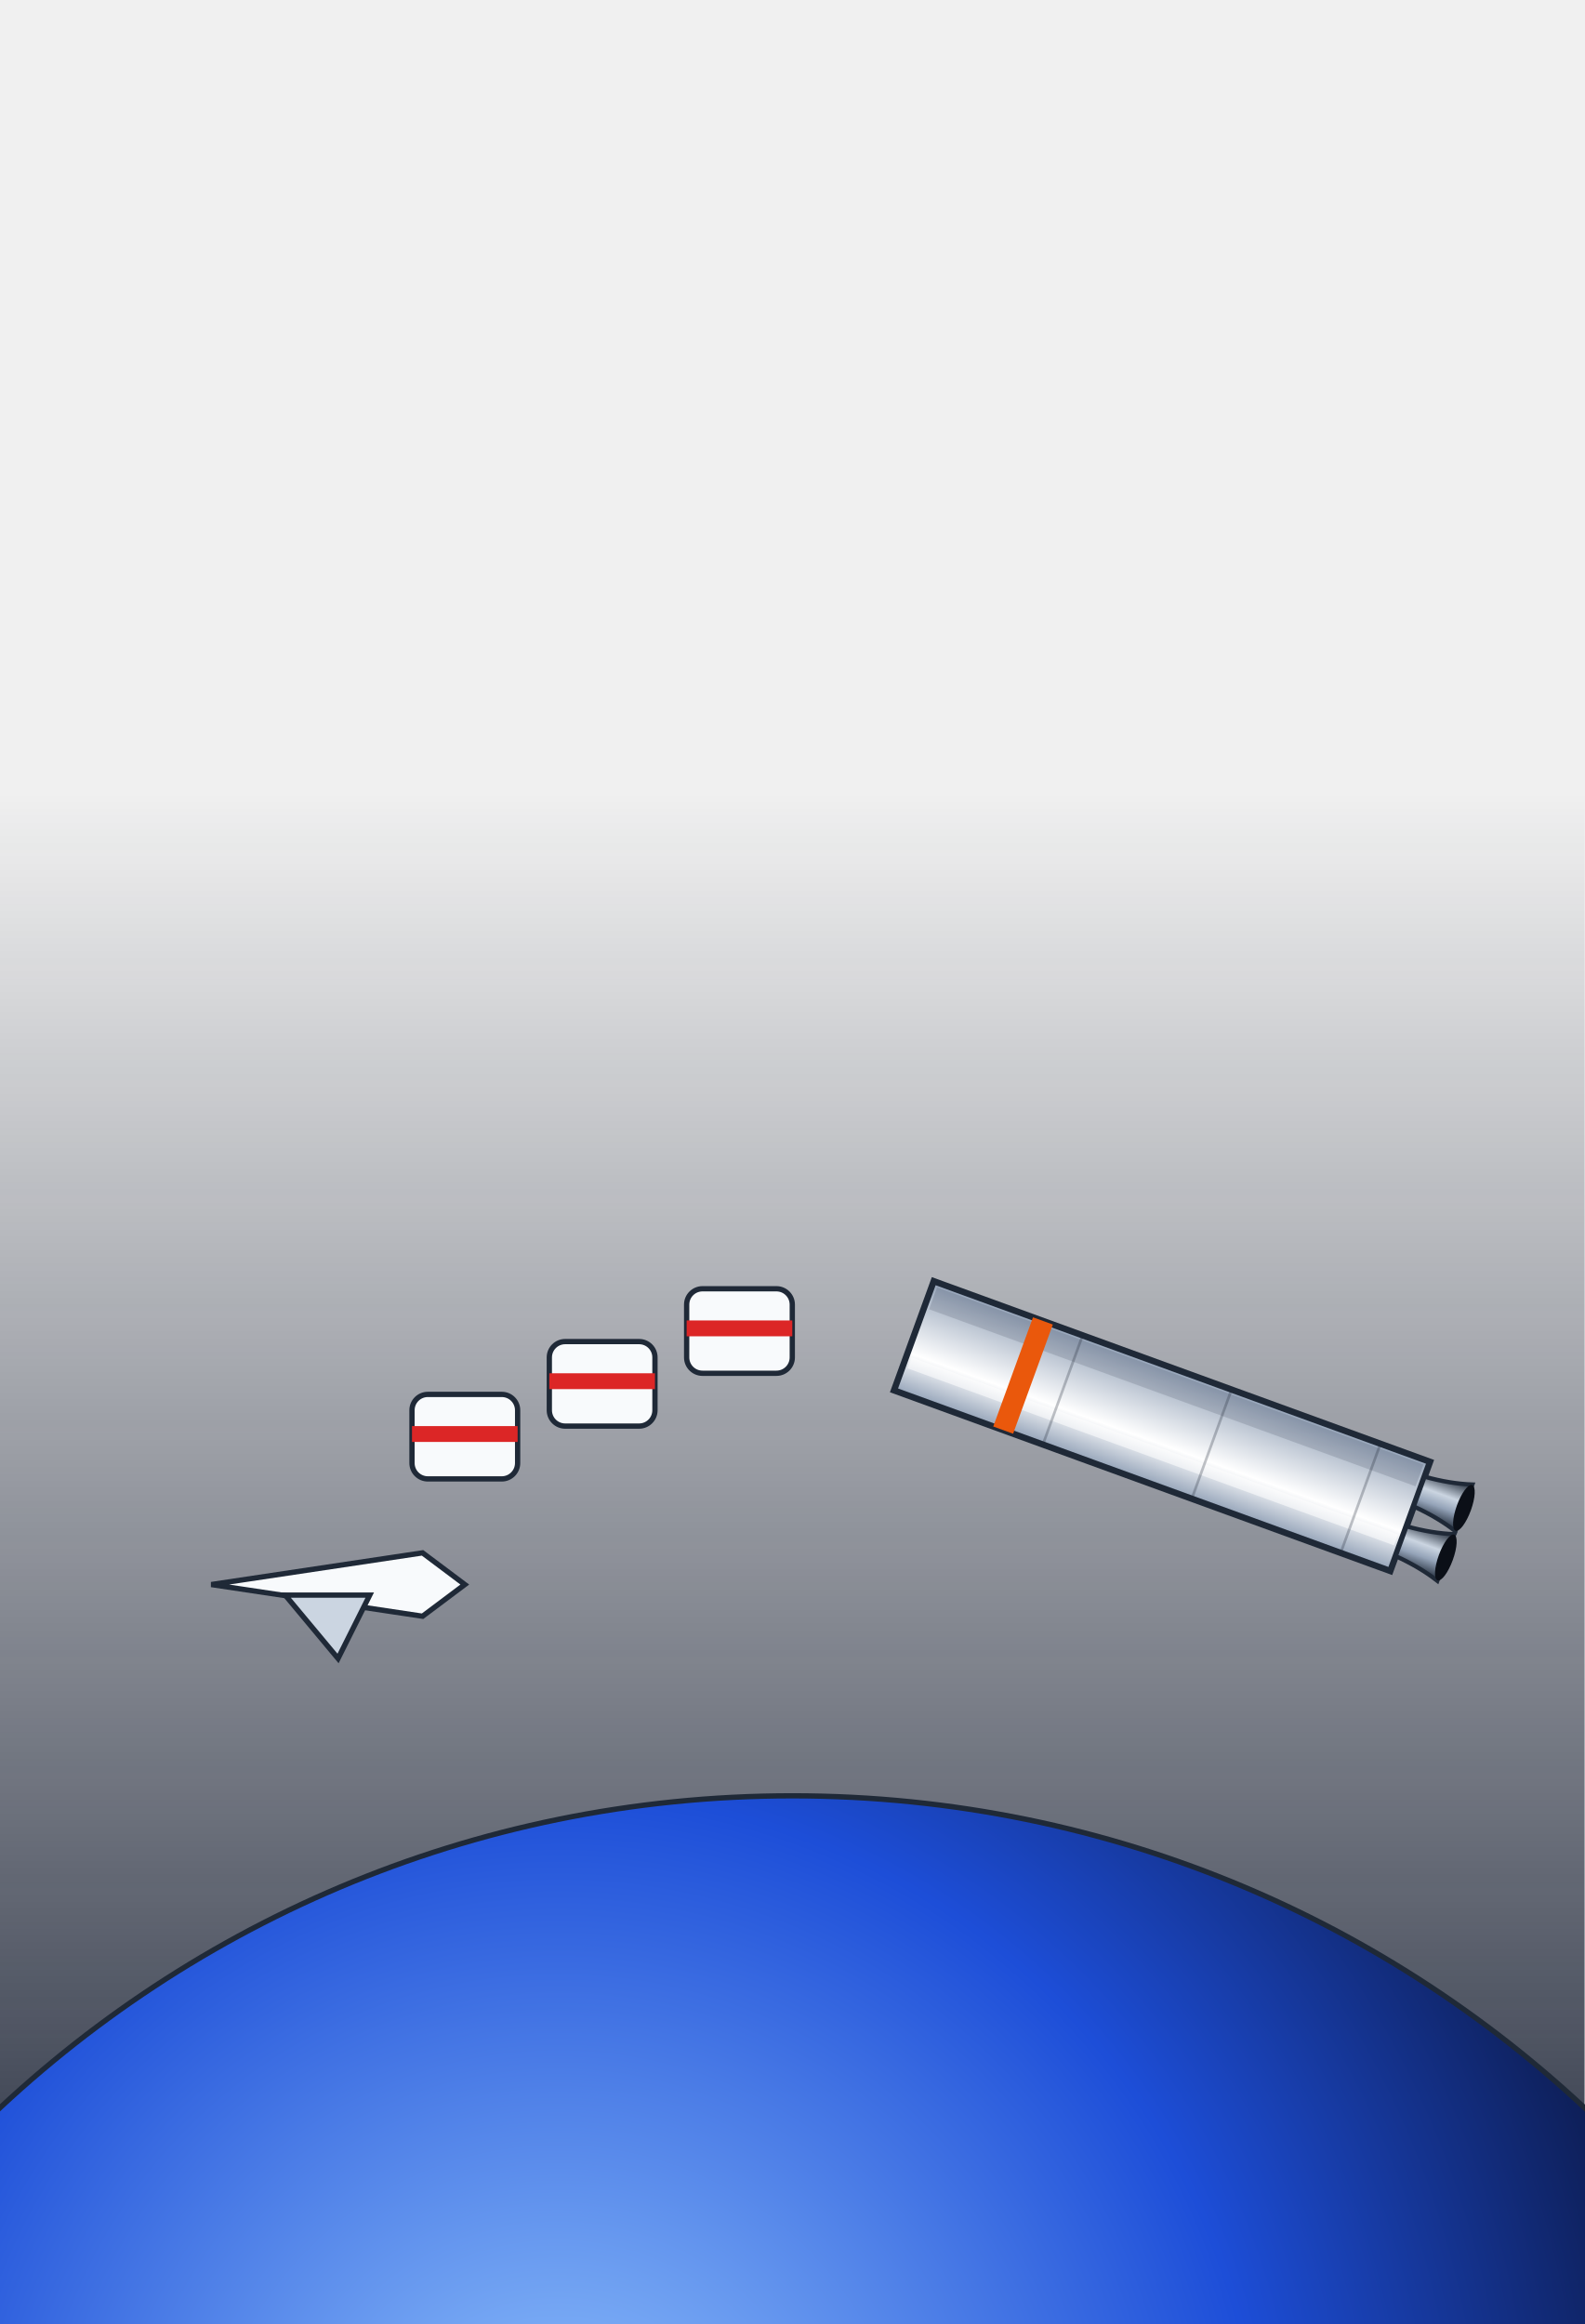
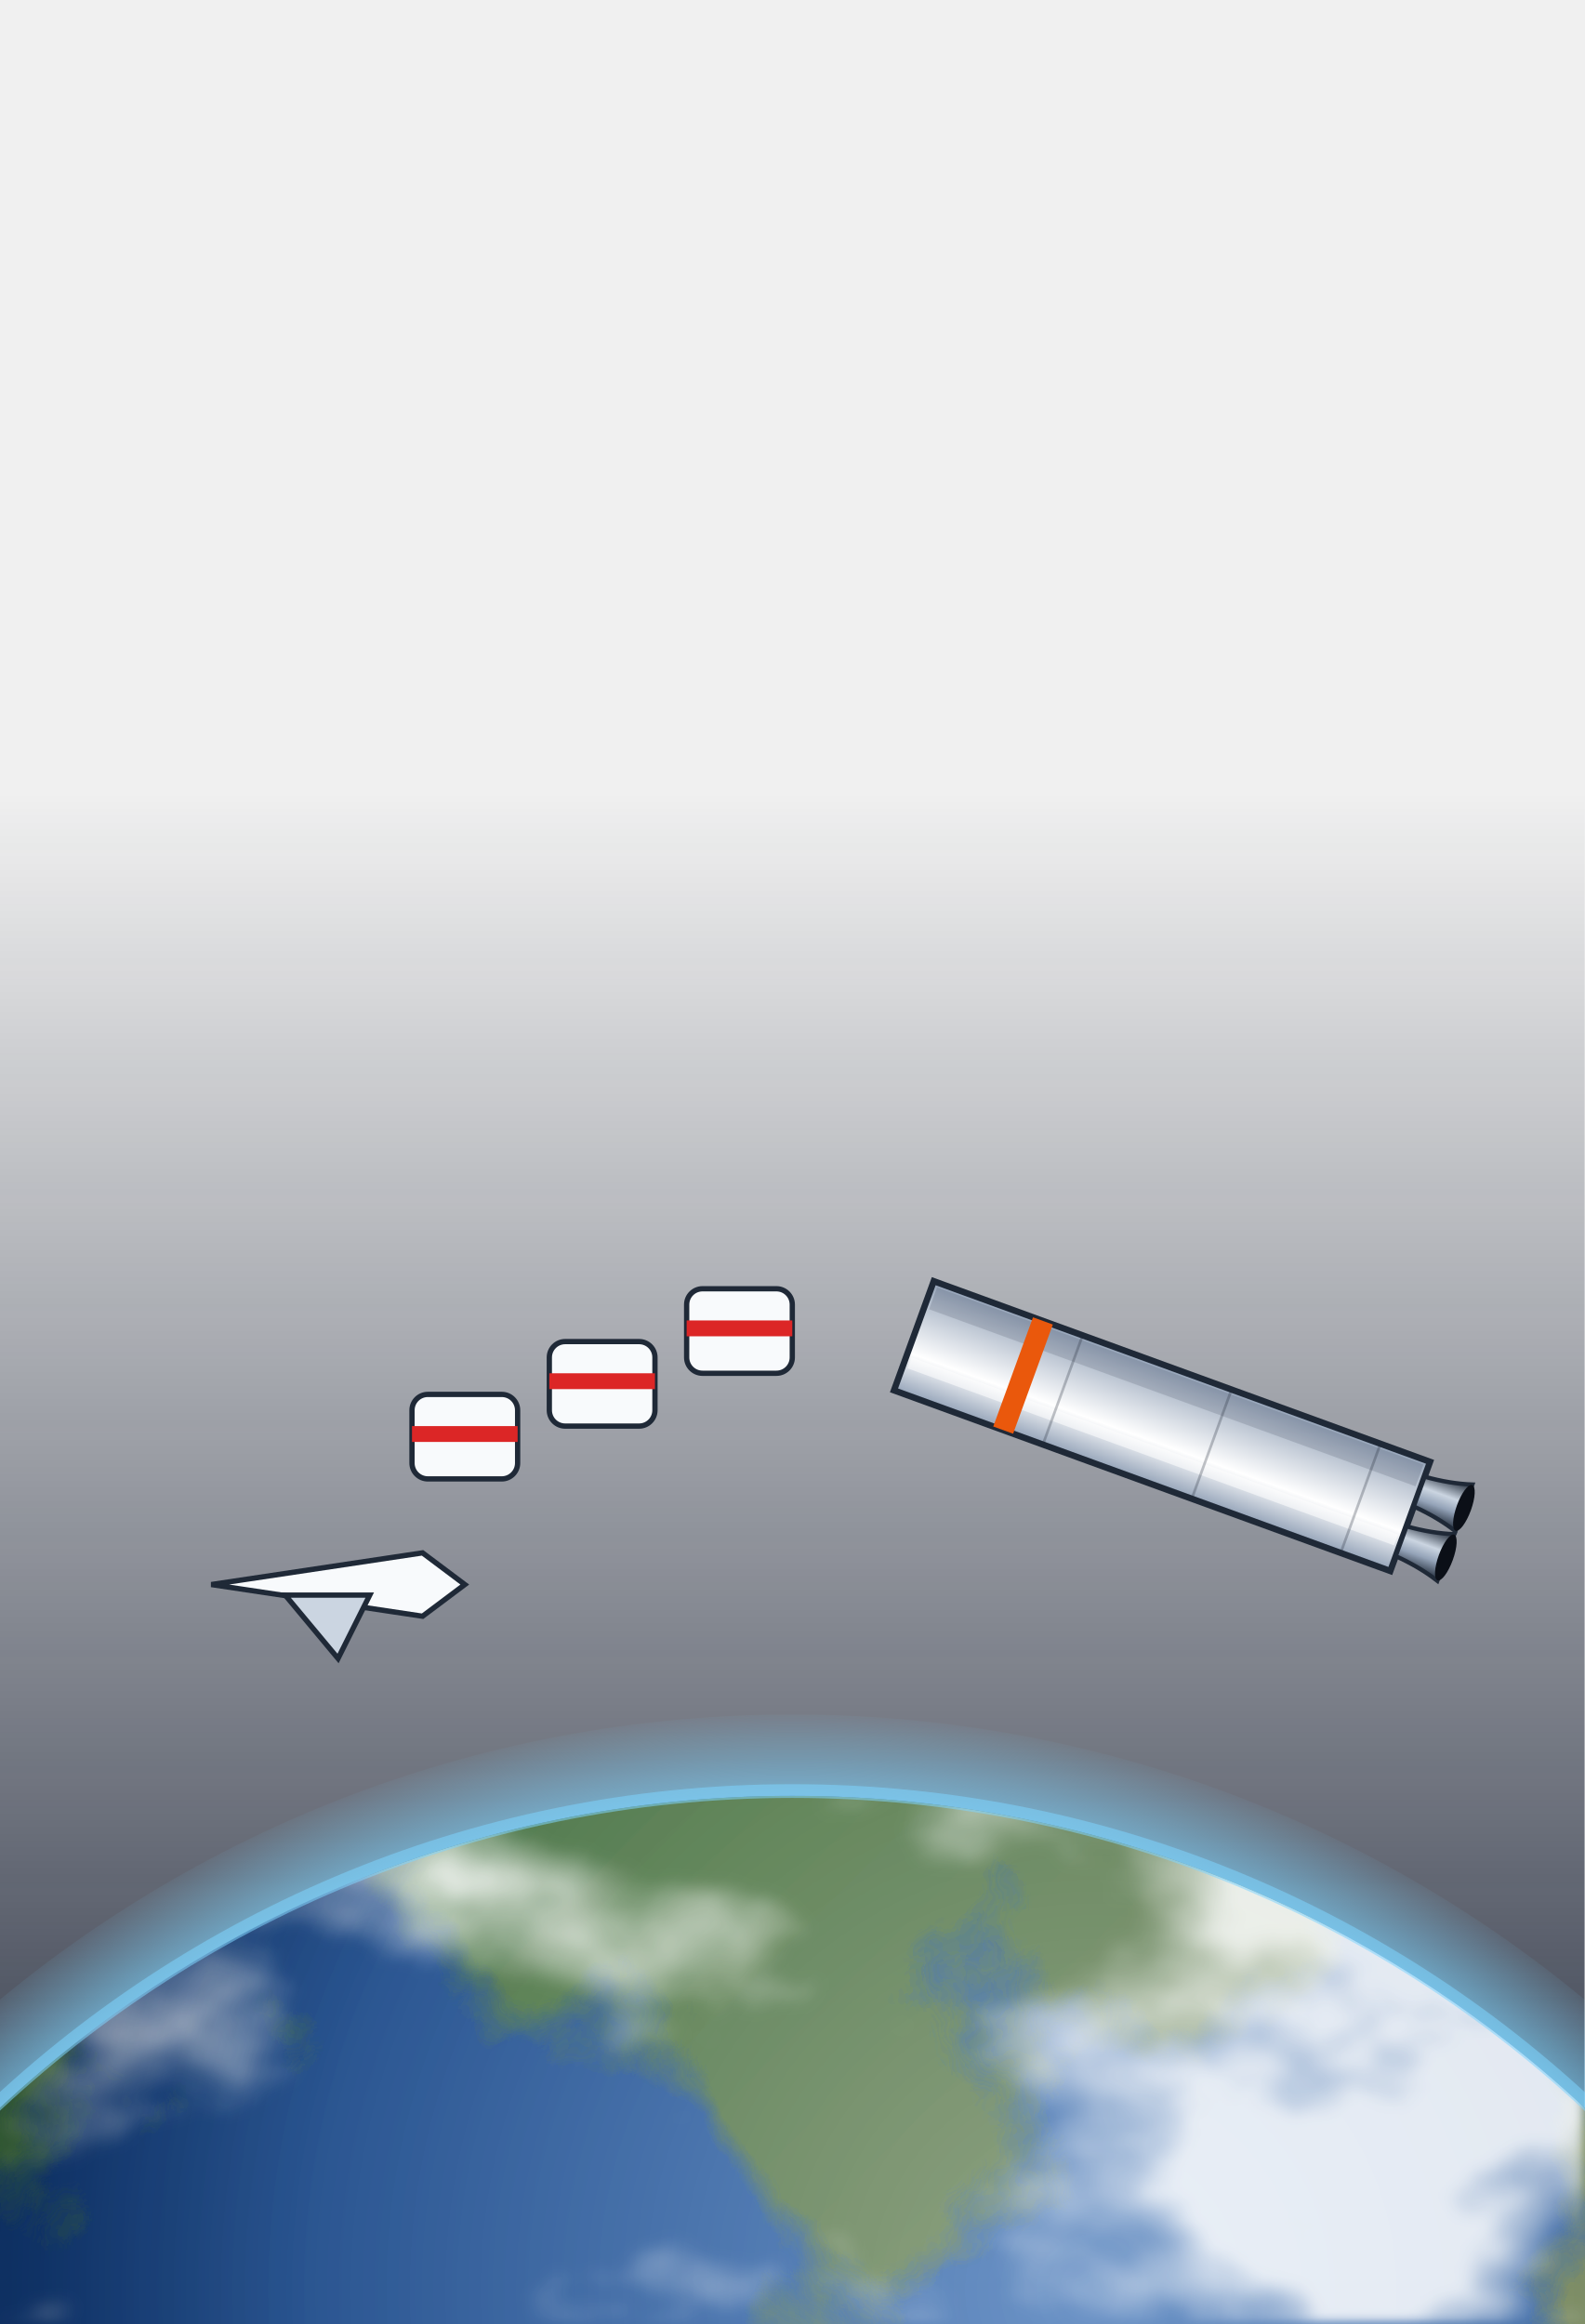
<svg xmlns="http://www.w3.org/2000/svg" viewBox="0 0 300 440" width="300" height="440">
  <defs>
    <filter id="glow" x="-50%" y="-50%" width="200%" height="200%">
      <feGaussianBlur stdDeviation="4" result="b" />
      <feMerge>
        <feMergeNode in="b" />
        <feMergeNode in="SourceGraphic" />
      </feMerge>
    </filter>
    <filter id="soft" x="-50%" y="-50%" width="200%" height="200%">
      <feGaussianBlur stdDeviation="6" />
    </filter>
    <linearGradient id="wht" x1="0" y1="0" x2="1" y2="0">
      <stop offset="0" stop-color="#94a3b8" stop-opacity="1" />
      <stop offset="0.35" stop-color="#ffffff" stop-opacity="1" />
      <stop offset="1" stop-color="#94a3b8" stop-opacity="1" />
    </linearGradient>
    <linearGradient id="ste" x1="0" y1="0" x2="1" y2="0">
      <stop offset="0" stop-color="#64748b" stop-opacity="1" />
      <stop offset="0.4" stop-color="#e2e8f0" stop-opacity="1" />
      <stop offset="0.7" stop-color="#cbd5e1" stop-opacity="1" />
      <stop offset="1" stop-color="#475569" stop-opacity="1" />
    </linearGradient>
    <linearGradient id="org" x1="0" y1="0" x2="1" y2="0">
      <stop offset="0" stop-color="#9a3412" stop-opacity="1" />
      <stop offset="0.4" stop-color="#fb923c" stop-opacity="1" />
      <stop offset="1" stop-color="#9a3412" stop-opacity="1" />
    </linearGradient>
    <linearGradient id="blk" x1="0" y1="0" x2="1" y2="0">
      <stop offset="0" stop-color="#111827" stop-opacity="1" />
      <stop offset="0.4" stop-color="#4b5563" stop-opacity="1" />
      <stop offset="1" stop-color="#111827" stop-opacity="1" />
    </linearGradient>
    <linearGradient id="flm" x1="0" y1="0" x2="0" y2="1">
      <stop offset="0" stop-color="#ffffff" stop-opacity="1" />
      <stop offset="0.25" stop-color="#fde68a" stop-opacity="1" />
      <stop offset="0.7" stop-color="#f97316" stop-opacity="0.8" />
      <stop offset="1" stop-color="#f97316" stop-opacity="0" />
    </linearGradient>
    <linearGradient id="bel" x1="0" y1="0" x2="1" y2="0">
      <stop offset="0" stop-color="#1f2937" stop-opacity="1" />
      <stop offset="0.35" stop-color="#94a3b8" stop-opacity="1" />
      <stop offset="0.6" stop-color="#cbd5e1" stop-opacity="1" />
      <stop offset="1" stop-color="#1f2937" stop-opacity="1" />
    </linearGradient>
    <linearGradient id="gnd" x1="0" y1="0" x2="0" y2="1">
      <stop offset="0" stop-color="#000" stop-opacity="0" />
      <stop offset="1" stop-color="#000" stop-opacity="0.35" />
    </linearGradient>
    <radialGradient id="earth" cx="40%" cy="30%" r="50%">
      <stop offset="0" stop-color="#93c5fd" stop-opacity="1" />
      <stop offset="0.6" stop-color="#1d4ed8" stop-opacity="1" />
      <stop offset="1" stop-color="#0b1640" stop-opacity="1" />
    </radialGradient>
    <linearGradient id="sky" x1="0" y1="0" x2="0" y2="1">
      <stop offset="0" stop-color="#0f172a" stop-opacity="0" />
      <stop offset="1" stop-color="#0f172a" stop-opacity="0.8" />
    </linearGradient>
    <linearGradient id="shHull" x1="0" y1="0" x2="1" y2="0">
      <stop offset="0" stop-color="#e3e7ee" stop-opacity="1" />
      <stop offset="0.45" stop-color="#9aa3b2" stop-opacity="1" />
      <stop offset="1" stop-color="#3b424f" stop-opacity="1" />
    </linearGradient>
    <radialGradient id="shTank" cx="35%" cy="35%" r="70%">
      <stop offset="0" stop-color="#f4f6fa" stop-opacity="1" />
      <stop offset="0.55" stop-color="#a7b0be" stop-opacity="1" />
      <stop offset="1" stop-color="#4b5260" stop-opacity="1" />
    </radialGradient>
    <linearGradient id="shRad" x1="0" y1="0" x2="0" y2="1">
      <stop offset="0" stop-color="#3a4252" stop-opacity="1" />
      <stop offset="1" stop-color="#262c38" stop-opacity="1" />
    </linearGradient>
    <linearGradient id="shPv" x1="0" y1="0" x2="0" y2="1">
      <stop offset="0" stop-color="#1e3a8a" stop-opacity="1" />
      <stop offset="1" stop-color="#172554" stop-opacity="1" />
    </linearGradient>
  </defs>
  <rect x="0" y="150" width="300" height="262" fill="url(#sky)" />
-   <circle cx="150" cy="560" r="220" fill="url(#earth)" stroke="#1f2937" />
+   <defs>
+     <clipPath id="ewpc">
+       <circle cx="150" cy="560" r="220" />
+     </clipPath>
+     <radialGradient id="ewps" cx="62.8%" cy="21.2%" r="75%">
+       <stop offset="0" stop-color="#1e5aa8" />
+       <stop offset="1" stop-color="#0b2a5c" />
+     </radialGradient>
+     <filter id="ewpl" x="0" y="0" width="100%" height="100%">
+       <feTurbulence type="fractalNoise" baseFrequency="0.007" numOctaves="7" seed="14" />
+       <feColorMatrix type="matrix" values="0 0 0 0 0  0 0 0 0 0  0 0 0 0 0  14 0 0 0 -7.3" />
+       <feComposite in="SourceGraphic" operator="in" />
+     </filter>
+     <filter id="ewpk" x="0" y="0" width="100%" height="100%">
+       <feTurbulence type="fractalNoise" baseFrequency="0.01 0.016" numOctaves="6" seed="21" />
+       <feColorMatrix type="matrix" values="0 0 0 0 1  0 0 0 0 1  0 0 0 0 1  5 0 0 0 -2.5" />
+       <feGaussianBlur stdDeviation="1.2" />
+     </filter>
+     <linearGradient id="ewplg" x1="0" y1="0" x2="1" y2="1">
+       <stop offset="0" stop-color="#2f6b3a" />
+       <stop offset="1" stop-color="#8a7a4a" />
+     </linearGradient>
+     <radialGradient id="ewpn" cx="62.8%" cy="21.2%" r="95%">
+       <stop offset="0.35" stop-color="#000" stop-opacity="0" />
+       <stop offset="0.72" stop-color="#020617" stop-opacity="0.55" />
+       <stop offset="1" stop-color="#000" stop-opacity="0.92" />
+     </radialGradient>
+     <radialGradient id="ewph" cx="62.8%" cy="21.2%" r="45%">
+       <stop offset="0" stop-color="#fff" stop-opacity="0.35" />
+       <stop offset="1" stop-color="#fff" stop-opacity="0" />
+     </radialGradient>
+     <radialGradient id="ewpa" cx="50%" cy="50%" r="50%">
+       <stop offset="0.9" stop-color="#7dd3fc" stop-opacity="0.9" />
+       <stop offset="1" stop-color="#7dd3fc" stop-opacity="0" />
+     </radialGradient>
+   </defs>
+   <circle cx="150" cy="560" r="235.4" fill="url(#ewpa)" />
+   <g clip-path="url(#ewpc)">
+     <circle cx="150" cy="560" r="220" fill="url(#ewps)" />
+     <rect x="-70" y="340" width="440" height="440" fill="url(#ewplg)" filter="url(#ewpl)" />
+     <rect x="-70" y="340" width="440" height="440" fill="#fff" filter="url(#ewpk)" opacity="0.85" />
+     <circle cx="150" cy="560" r="220" fill="url(#ewph)" />
+     <circle cx="150" cy="560" r="220" fill="url(#ewpn)" />
+   </g>
+   <circle cx="150" cy="560" r="220.9" fill="none" stroke="#7dd3fc" stroke-width="2.6" stroke-opacity="0.55" />
  <g transform="rotate(-70 220 270)">
    <rect x="209" y="220" width="22" height="100" fill="url(#wht)" stroke="#1f2937" stroke-width="1.2" />
    <rect x="213.8" y="221" width="2.2" height="98" fill="#fff" opacity="0.55" />
    <rect x="225.7" y="221" width="4.4" height="98" fill="#0f172a" opacity="0.14" />
    <line x1="209" y1="250" x2="231" y2="250" stroke="#1f2937" stroke-width="0.5" opacity="0.28" />
    <line x1="209" y1="280" x2="231" y2="280" stroke="#1f2937" stroke-width="0.5" opacity="0.28" />
    <line x1="209" y1="310" x2="231" y2="310" stroke="#1f2937" stroke-width="0.5" opacity="0.28" />
    <rect x="209" y="240" width="22" height="4" fill="#ea580c" />
    <path d="M212,320 Q211.6,325 210.3,329 L219.7,329 Q218.4,325 218,320 Z" fill="url(#bel)" stroke="#1f2937" stroke-width="0.8" />
    <ellipse cx="215" cy="329" rx="4.6" ry="1.4" fill="#0b0f17" />
    <path d="M222,320 Q221.6,325 220.3,329 L229.7,329 Q228.4,325 228,320 Z" fill="url(#bel)" stroke="#1f2937" stroke-width="0.8" />
    <ellipse cx="225" cy="329" rx="4.6" ry="1.4" fill="#0b0f17" />
  </g>
  <rect x="130" y="244" width="20" height="16" rx="3" fill="#f8fafc" stroke="#1f2937" />
  <rect x="130" y="250" width="20" height="3" fill="#dc2626" />
  <rect x="104" y="254" width="20" height="16" rx="3" fill="#f8fafc" stroke="#1f2937" />
  <rect x="104" y="260" width="20" height="3" fill="#dc2626" />
  <rect x="78" y="264" width="20" height="16" rx="3" fill="#f8fafc" stroke="#1f2937" />
  <rect x="78" y="270" width="20" height="3" fill="#dc2626" />
  <path d="M40,300 L80,294 L88,300 L80,306 Z" fill="#f8fafc" stroke="#1f2937" />
  <path d="M54,302 L64,314 L70,302 Z" fill="#cbd5e1" stroke="#1f2937" />
</svg>
